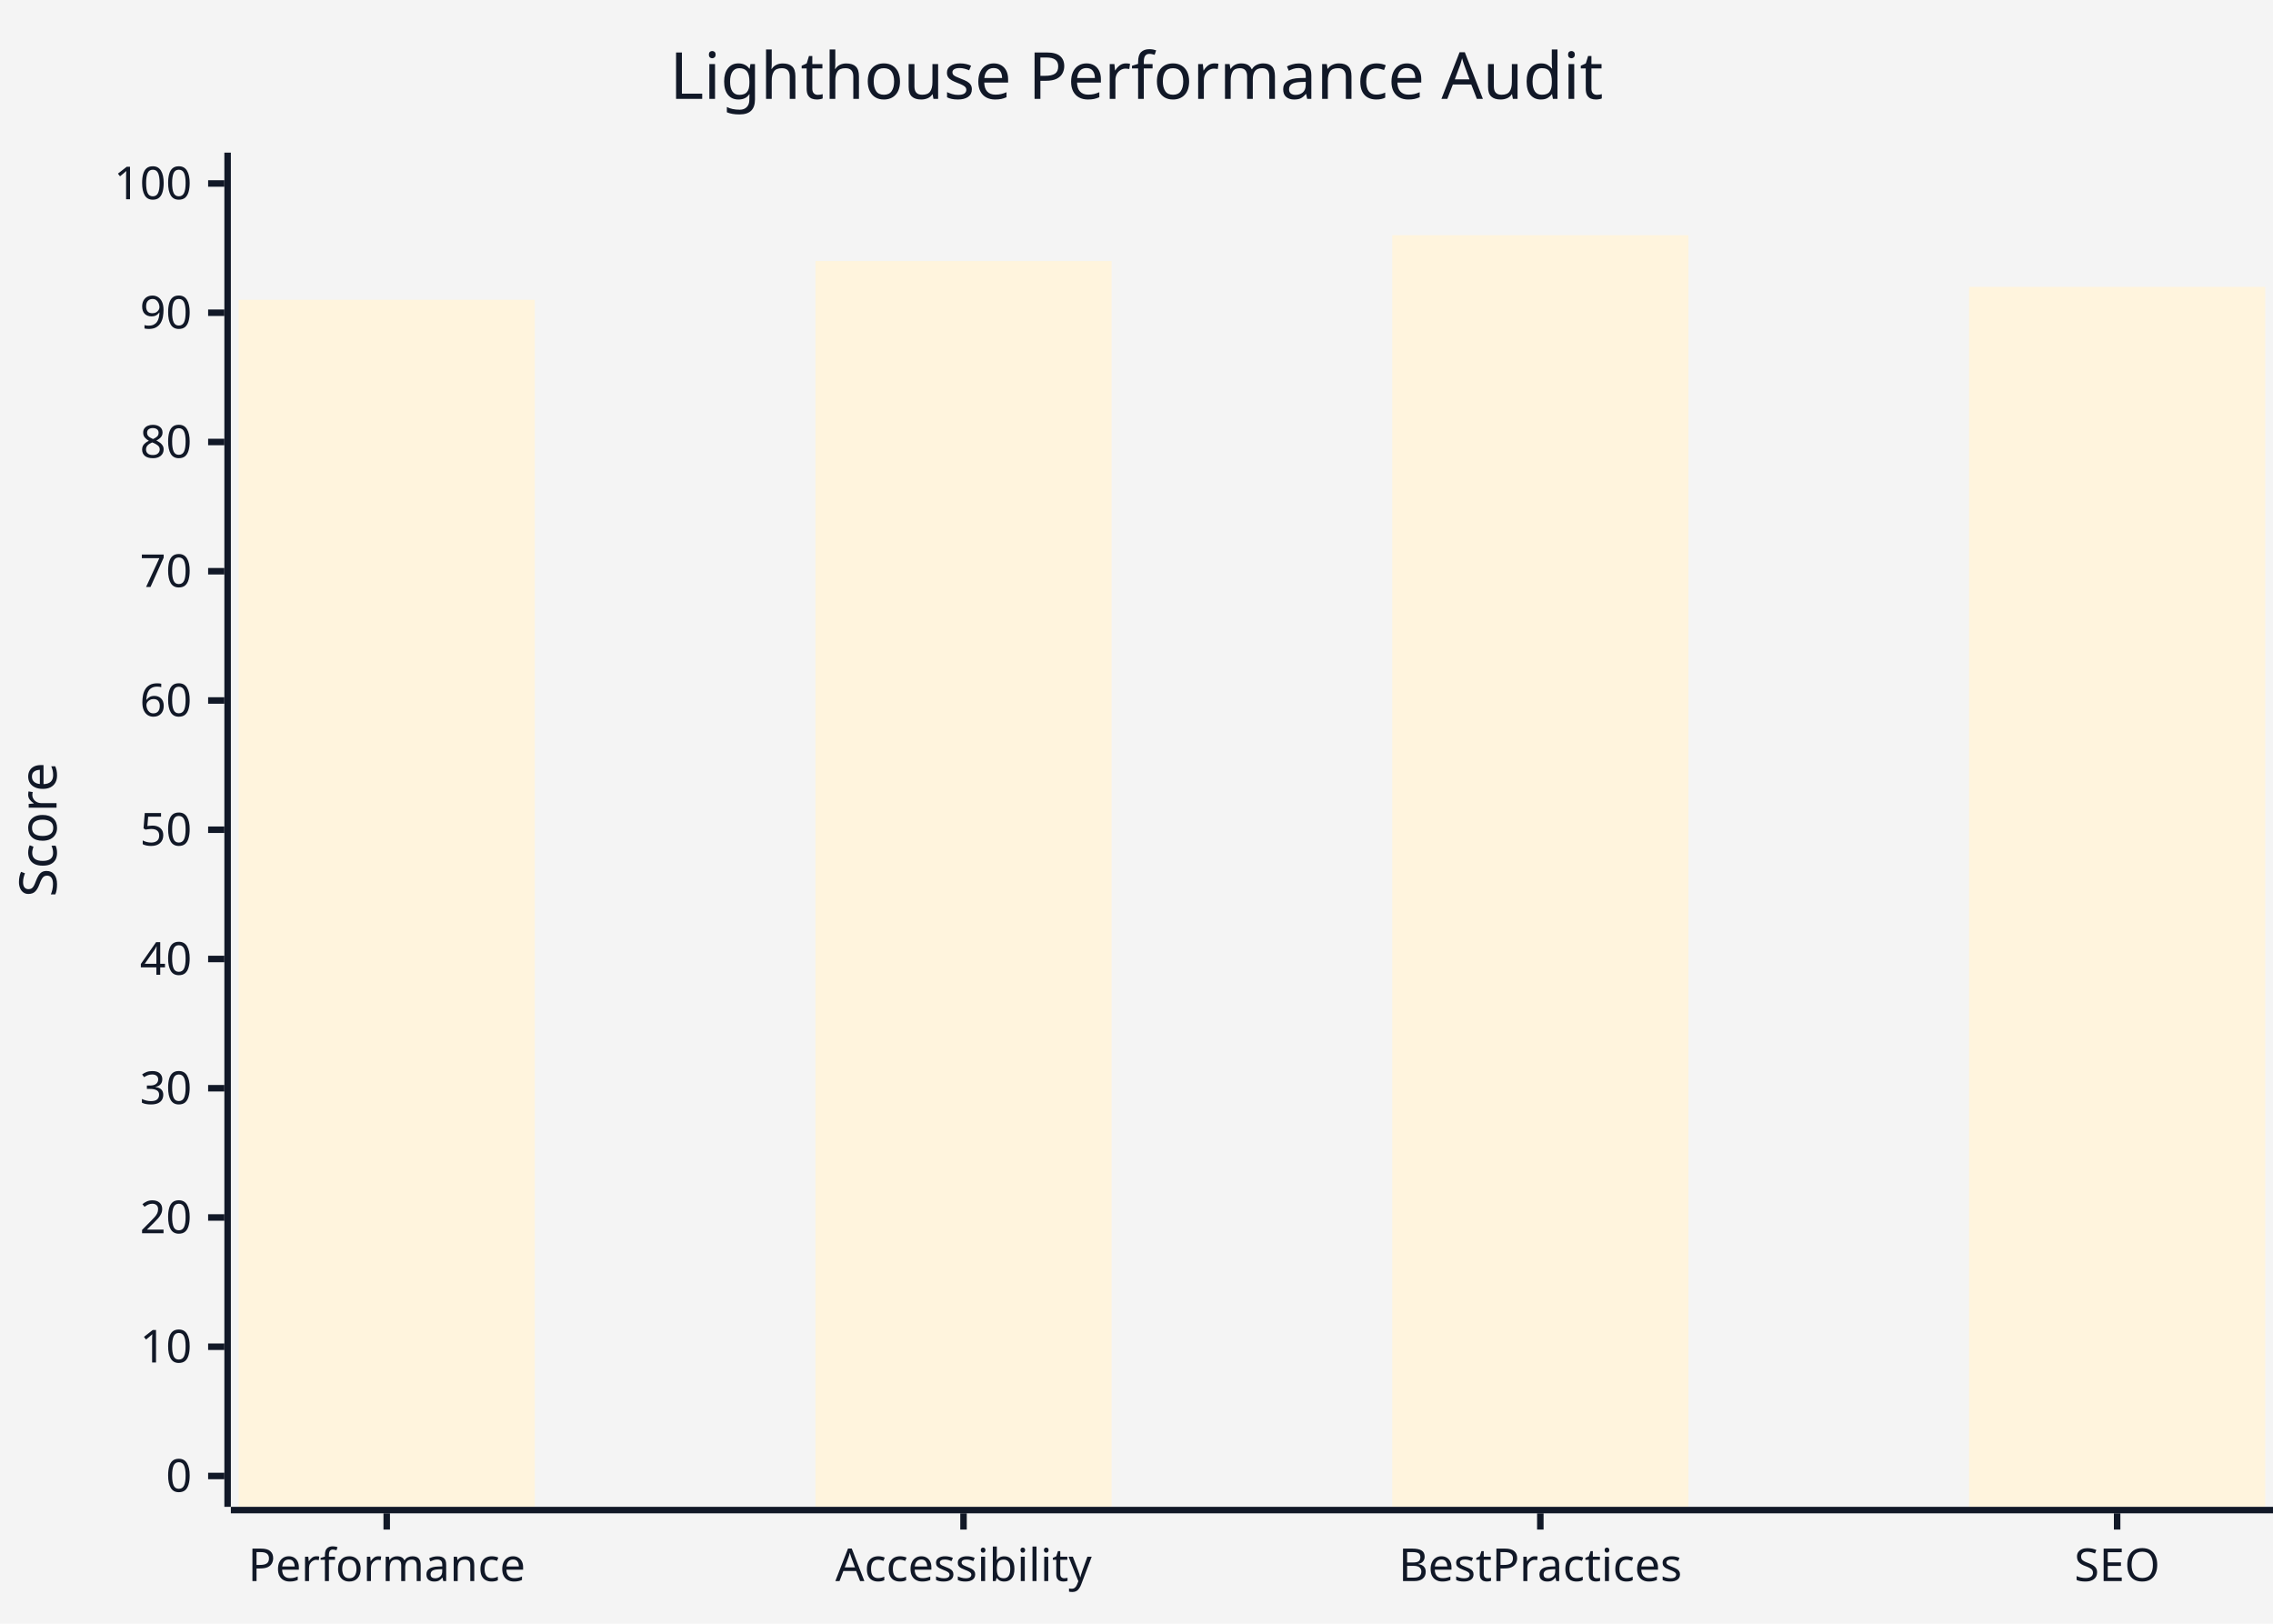
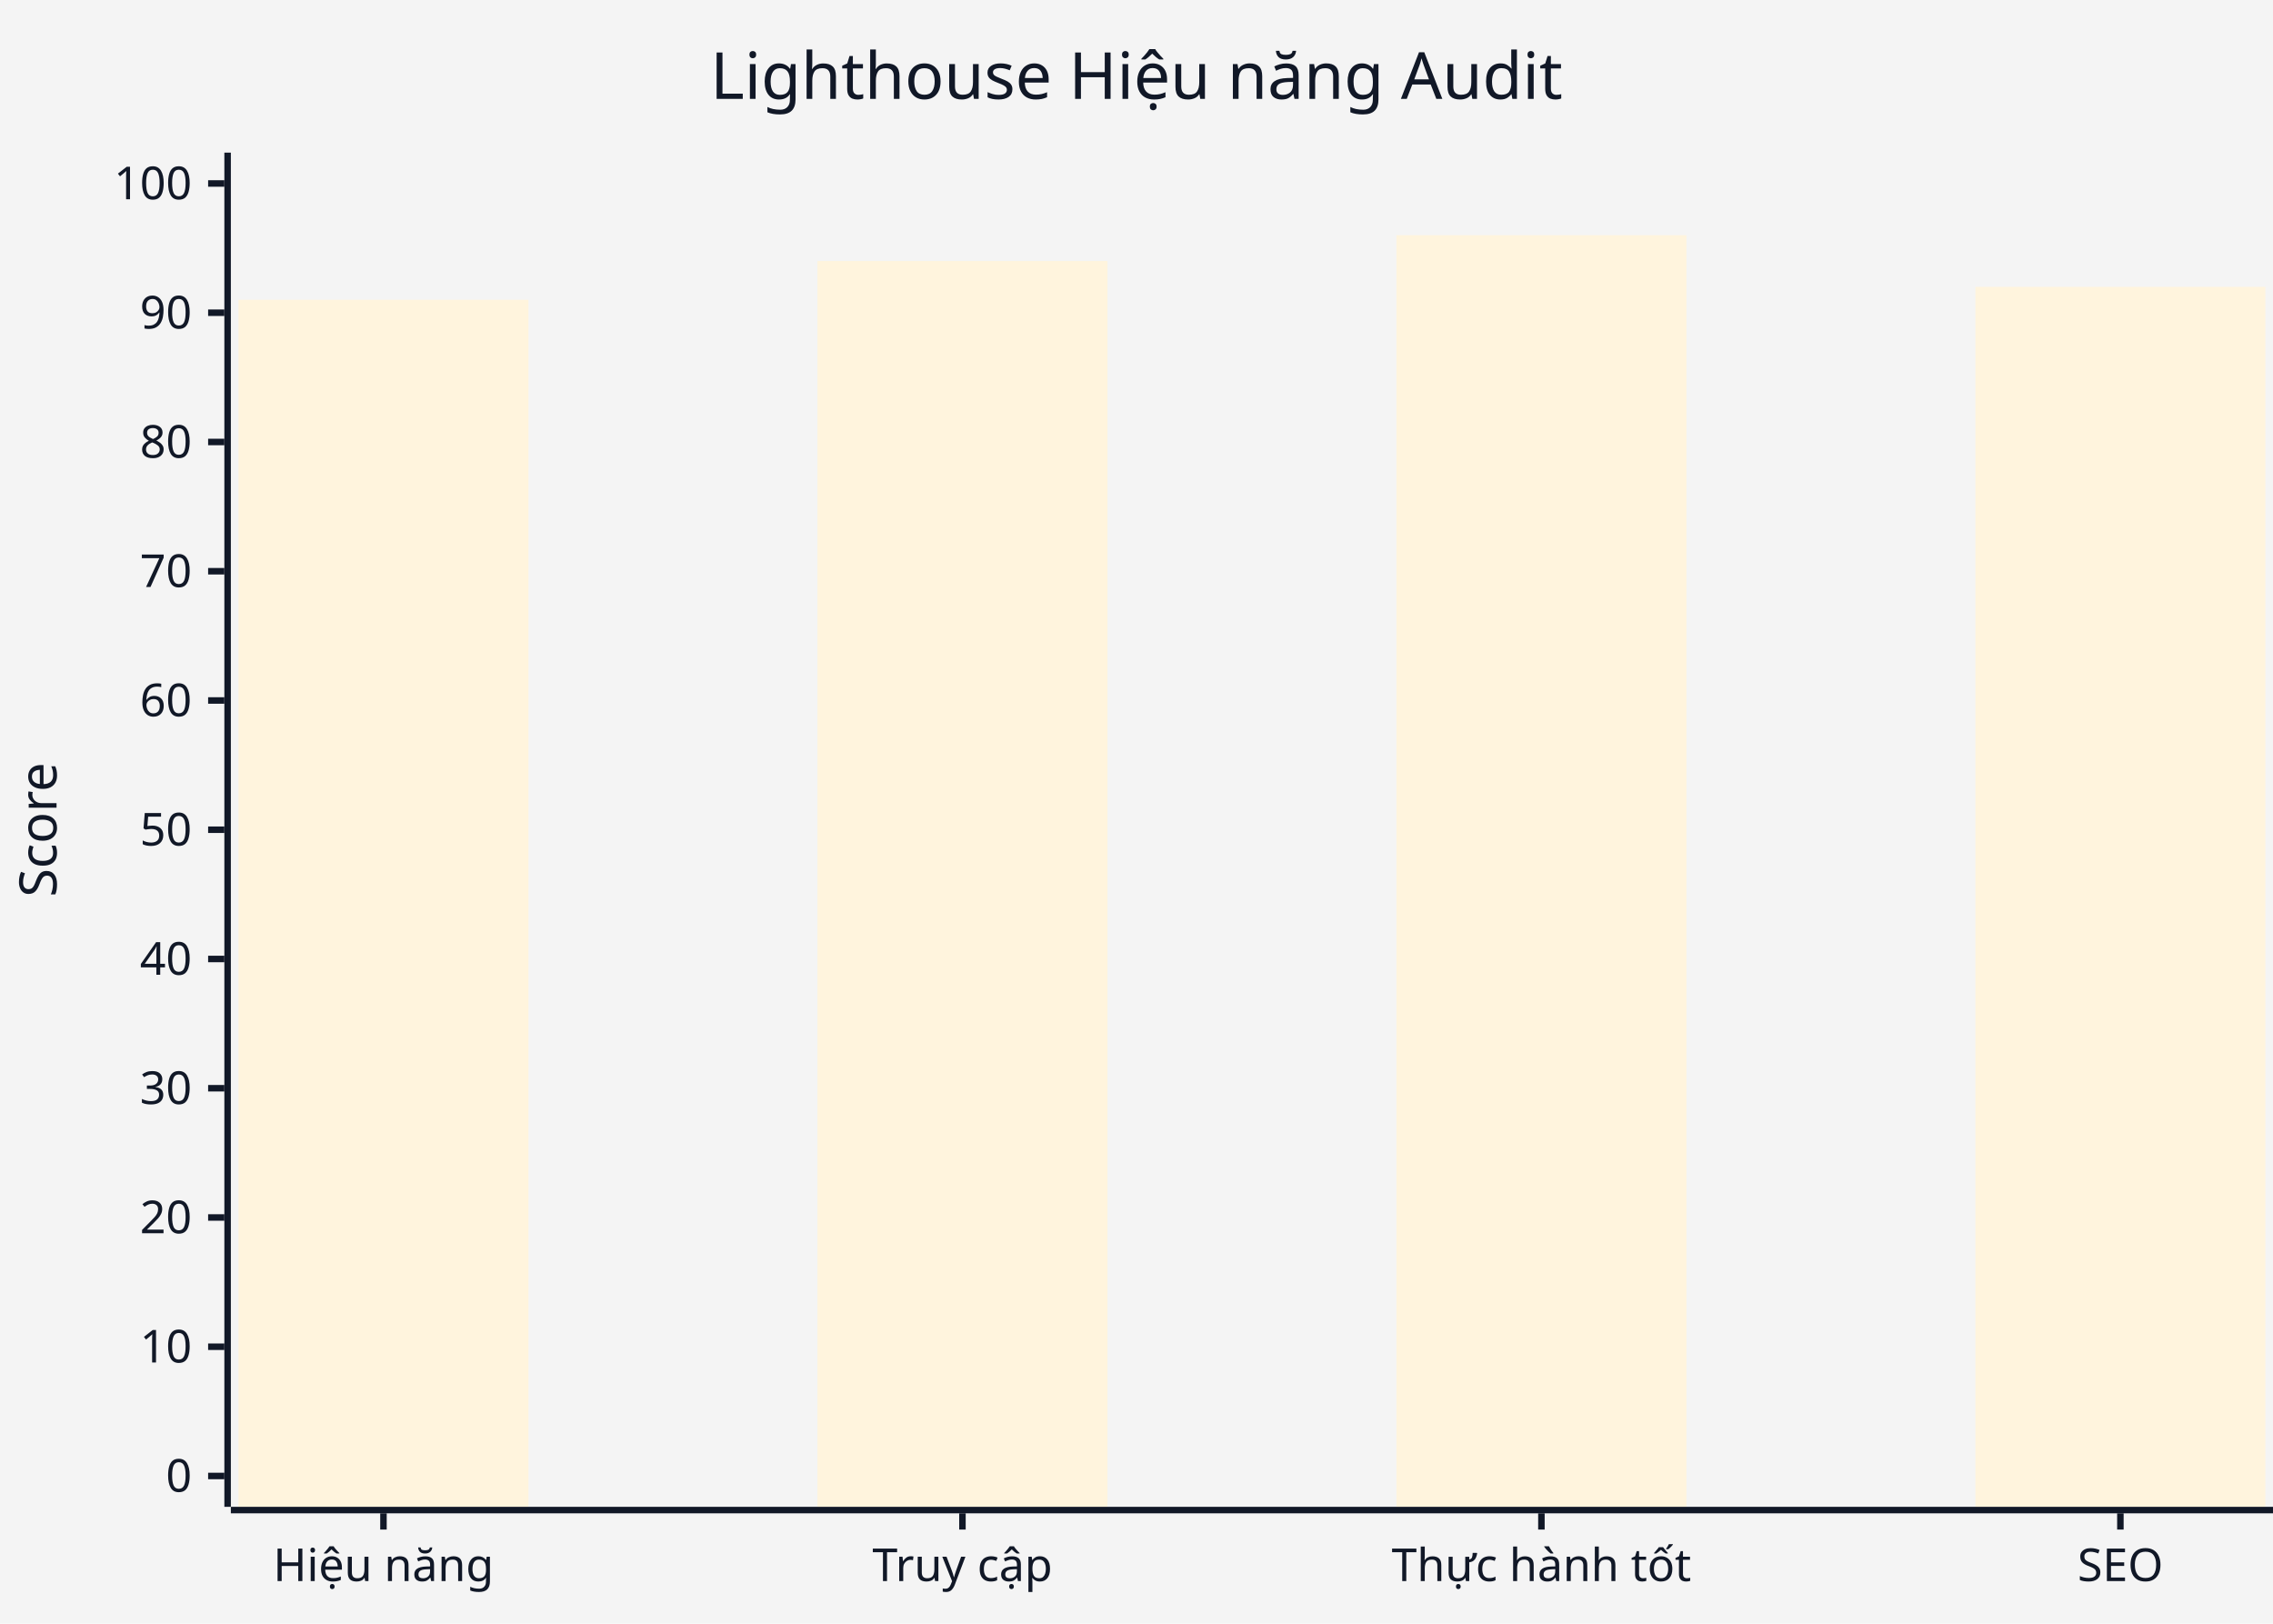
<svg xmlns="http://www.w3.org/2000/svg" id="my-svg" width="100%" style="max-width: 700px; background-color: white;" viewBox="0 0 700 500" role="graphics-document document" aria-roledescription="xychart">
  <style>#my-svg{font-family:Noto Sans,Segoe UI,Arial,sans-serif;font-size:18px;fill:#111827;}@keyframes edge-animation-frame{from{stroke-dashoffset:0;}}@keyframes dash{to{stroke-dashoffset:0;}}#my-svg .edge-animation-slow{stroke-dasharray:9,5!important;stroke-dashoffset:900;animation:dash 50s linear infinite;stroke-linecap:round;}#my-svg .edge-animation-fast{stroke-dasharray:9,5!important;stroke-dashoffset:900;animation:dash 20s linear infinite;stroke-linecap:round;}#my-svg .error-icon{fill:#eef2ff;}#my-svg .error-text{fill:#110d00;stroke:#110d00;}#my-svg .edge-thickness-normal{stroke-width:1px;}#my-svg .edge-thickness-thick{stroke-width:3.5px;}#my-svg .edge-pattern-solid{stroke-dasharray:0;}#my-svg .edge-thickness-invisible{stroke-width:0;fill:none;}#my-svg .edge-pattern-dashed{stroke-dasharray:3;}#my-svg .edge-pattern-dotted{stroke-dasharray:2;}#my-svg .marker{fill:#1f2937;stroke:#1f2937;}#my-svg .marker.cross{stroke:#1f2937;}#my-svg svg{font-family:Noto Sans,Segoe UI,Arial,sans-serif;font-size:18px;}#my-svg p{margin:0;}#my-svg :root{--mermaid-font-family:Noto Sans,Segoe UI,Arial,sans-serif;}</style>
  <g />
  <g class="main">
    <rect width="700" height="500" class="background" fill="#f4f4f4" />
    <g class="chart-title">
-       <text x="0" y="0" fill="#111827" font-size="20" dominant-baseline="middle" text-anchor="middle" transform="translate(350, 23.5) rotate(0)">Lighthouse Performance Audit</text>
+       <text x="0" y="0" fill="#111827" font-size="20" dominant-baseline="middle" text-anchor="middle" transform="translate(350, 23.5) rotate(0)">Lighthouse Hiệu năng Audit</text>
    </g>
    <g class="plot">
      <g class="bar-plot-0">
-         <rect x="73.494" y="92.32" width="91.2" height="371.68" fill="#FFF4DD" stroke="#FFF4DD" stroke-width="0" />
-         <rect x="251.129" y="80.38" width="91.2" height="383.62" fill="#FFF4DD" stroke="#FFF4DD" stroke-width="0" />
-         <rect x="428.765" y="72.42" width="91.2" height="391.58" fill="#FFF4DD" stroke="#FFF4DD" stroke-width="0" />
-         <rect x="606.4" y="88.34" width="91.2" height="375.66" fill="#FFF4DD" stroke="#FFF4DD" stroke-width="0" />
+         <rect x="73.444" y="92.32" width="89.3" height="371.68" fill="#FFF4DD" stroke="#FFF4DD" stroke-width="0" />
+         <rect x="251.746" y="80.38" width="89.3" height="383.62" fill="#FFF4DD" stroke="#FFF4DD" stroke-width="0" />
+         <rect x="430.048" y="72.42" width="89.3" height="391.58" fill="#FFF4DD" stroke="#FFF4DD" stroke-width="0" />
+         <rect x="608.35" y="88.34" width="89.3" height="375.66" fill="#FFF4DD" stroke="#FFF4DD" stroke-width="0" />
      </g>
    </g>
    <g class="bottom-axis">
      <g class="axis-line">
        <path d="M 71.094,465 L 700,465" fill="none" stroke="#111827" stroke-width="2" />
      </g>
      <g class="label">
-         <text x="0" y="0" fill="#111827" font-size="14" dominant-baseline="text-before-edge" text-anchor="middle" transform="translate(119.0938, 476) rotate(0)">Performance</text>
-         <text x="0" y="0" fill="#111827" font-size="14" dominant-baseline="text-before-edge" text-anchor="middle" transform="translate(296.7292, 476) rotate(0)">Accessibility</text>
-         <text x="0" y="0" fill="#111827" font-size="14" dominant-baseline="text-before-edge" text-anchor="middle" transform="translate(474.3646, 476) rotate(0)">BestPractices</text>
-         <text x="0" y="0" fill="#111827" font-size="14" dominant-baseline="text-before-edge" text-anchor="middle" transform="translate(652, 476) rotate(0)">SEO</text>
+         <text x="0" y="0" fill="#111827" font-size="14" dominant-baseline="text-before-edge" text-anchor="middle" transform="translate(118.0938, 476) rotate(0)">Hiệu năng</text>
+         <text x="0" y="0" fill="#111827" font-size="14" dominant-baseline="text-before-edge" text-anchor="middle" transform="translate(296.3958, 476) rotate(0)">Truy cập</text>
+         <text x="0" y="0" fill="#111827" font-size="14" dominant-baseline="text-before-edge" text-anchor="middle" transform="translate(474.6979, 476) rotate(0)">Thực hành tốt</text>
+         <text x="0" y="0" fill="#111827" font-size="14" dominant-baseline="text-before-edge" text-anchor="middle" transform="translate(653, 476) rotate(0)">SEO</text>
      </g>
      <g class="ticks">
-         <path d="M 119.094,466 L 119.094,471" fill="none" stroke="#111827" stroke-width="2" />
-         <path d="M 296.729,466 L 296.729,471" fill="none" stroke="#111827" stroke-width="2" />
-         <path d="M 474.365,466 L 474.365,471" fill="none" stroke="#111827" stroke-width="2" />
-         <path d="M 652,466 L 652,471" fill="none" stroke="#111827" stroke-width="2" />
+         <path d="M 118.094,466 L 118.094,471" fill="none" stroke="#111827" stroke-width="2" />
+         <path d="M 296.396,466 L 296.396,471" fill="none" stroke="#111827" stroke-width="2" />
+         <path d="M 474.698,466 L 474.698,471" fill="none" stroke="#111827" stroke-width="2" />
+         <path d="M 653,466 L 653,471" fill="none" stroke="#111827" stroke-width="2" />
      </g>
    </g>
    <g class="left-axis">
      <g class="axisl-line">
        <path d="M 70.094,47 L 70.094,464" fill="none" stroke="#111827" stroke-width="2" />
      </g>
      <g class="label">
        <text x="0" y="0" fill="#111827" font-size="14" dominant-baseline="middle" text-anchor="end" transform="translate(59.09375, 56.5) rotate(0)">100</text>
        <text x="0" y="0" fill="#111827" font-size="14" dominant-baseline="middle" text-anchor="end" transform="translate(59.09375, 96.3) rotate(0)">90</text>
        <text x="0" y="0" fill="#111827" font-size="14" dominant-baseline="middle" text-anchor="end" transform="translate(59.09375, 136.1) rotate(0)">80</text>
        <text x="0" y="0" fill="#111827" font-size="14" dominant-baseline="middle" text-anchor="end" transform="translate(59.09375, 175.9) rotate(0)">70</text>
        <text x="0" y="0" fill="#111827" font-size="14" dominant-baseline="middle" text-anchor="end" transform="translate(59.09375, 215.7) rotate(0)">60</text>
        <text x="0" y="0" fill="#111827" font-size="14" dominant-baseline="middle" text-anchor="end" transform="translate(59.09375, 255.5) rotate(0)">50</text>
        <text x="0" y="0" fill="#111827" font-size="14" dominant-baseline="middle" text-anchor="end" transform="translate(59.09375, 295.3) rotate(0)">40</text>
        <text x="0" y="0" fill="#111827" font-size="14" dominant-baseline="middle" text-anchor="end" transform="translate(59.09375, 335.1) rotate(0)">30</text>
        <text x="0" y="0" fill="#111827" font-size="14" dominant-baseline="middle" text-anchor="end" transform="translate(59.09375, 374.9) rotate(0)">20</text>
        <text x="0" y="0" fill="#111827" font-size="14" dominant-baseline="middle" text-anchor="end" transform="translate(59.09375, 414.7) rotate(0)">10</text>
        <text x="0" y="0" fill="#111827" font-size="14" dominant-baseline="middle" text-anchor="end" transform="translate(59.09375, 454.5) rotate(0)">0</text>
      </g>
      <g class="ticks">
        <path d="M 69.094,56.5 L 64.094,56.5" fill="none" stroke="#111827" stroke-width="2" />
        <path d="M 69.094,96.3 L 64.094,96.3" fill="none" stroke="#111827" stroke-width="2" />
        <path d="M 69.094,136.1 L 64.094,136.1" fill="none" stroke="#111827" stroke-width="2" />
        <path d="M 69.094,175.9 L 64.094,175.9" fill="none" stroke="#111827" stroke-width="2" />
        <path d="M 69.094,215.7 L 64.094,215.7" fill="none" stroke="#111827" stroke-width="2" />
        <path d="M 69.094,255.5 L 64.094,255.5" fill="none" stroke="#111827" stroke-width="2" />
        <path d="M 69.094,295.3 L 64.094,295.3" fill="none" stroke="#111827" stroke-width="2" />
        <path d="M 69.094,335.1 L 64.094,335.1" fill="none" stroke="#111827" stroke-width="2" />
        <path d="M 69.094,374.9 L 64.094,374.9" fill="none" stroke="#111827" stroke-width="2" />
        <path d="M 69.094,414.7 L 64.094,414.7" fill="none" stroke="#111827" stroke-width="2" />
        <path d="M 69.094,454.5 L 64.094,454.5" fill="none" stroke="#111827" stroke-width="2" />
      </g>
      <g class="title">
        <text x="0" y="0" fill="#111827" font-size="16" dominant-baseline="text-before-edge" text-anchor="middle" transform="translate(5, 255.5) rotate(270)">Score</text>
      </g>
    </g>
  </g>
  <g class="mermaid-tmp-group" />
</svg>
